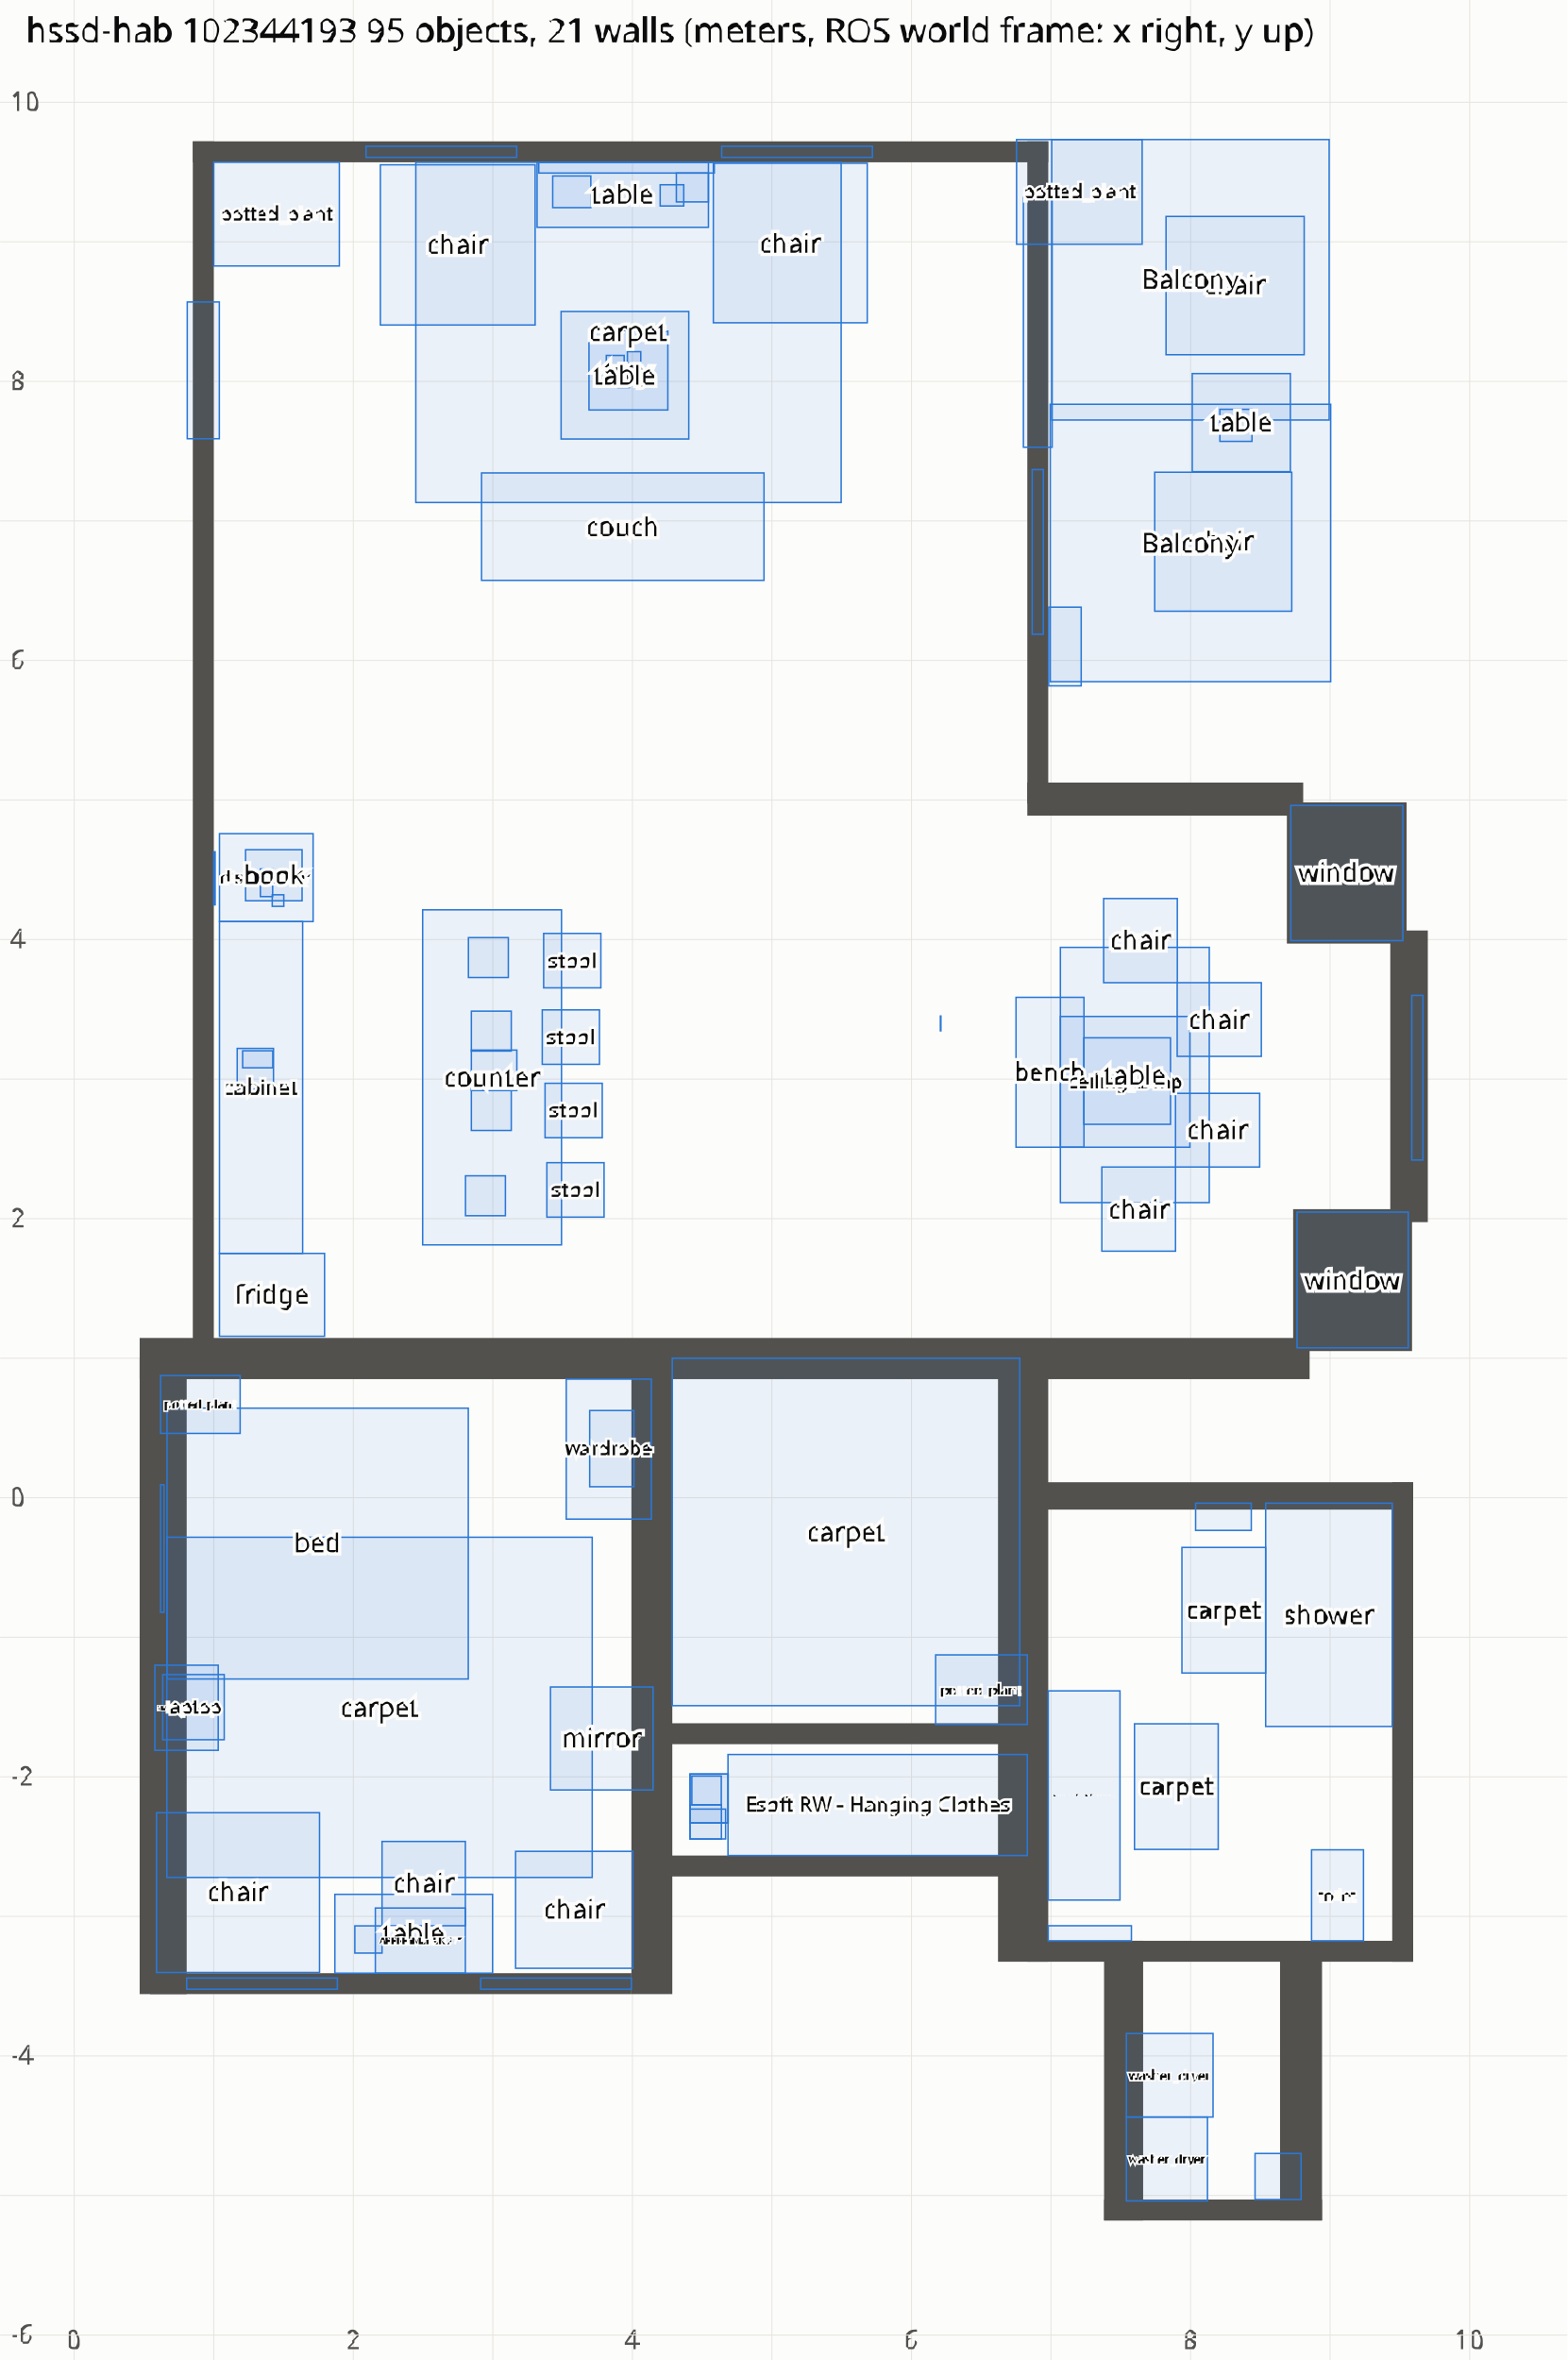
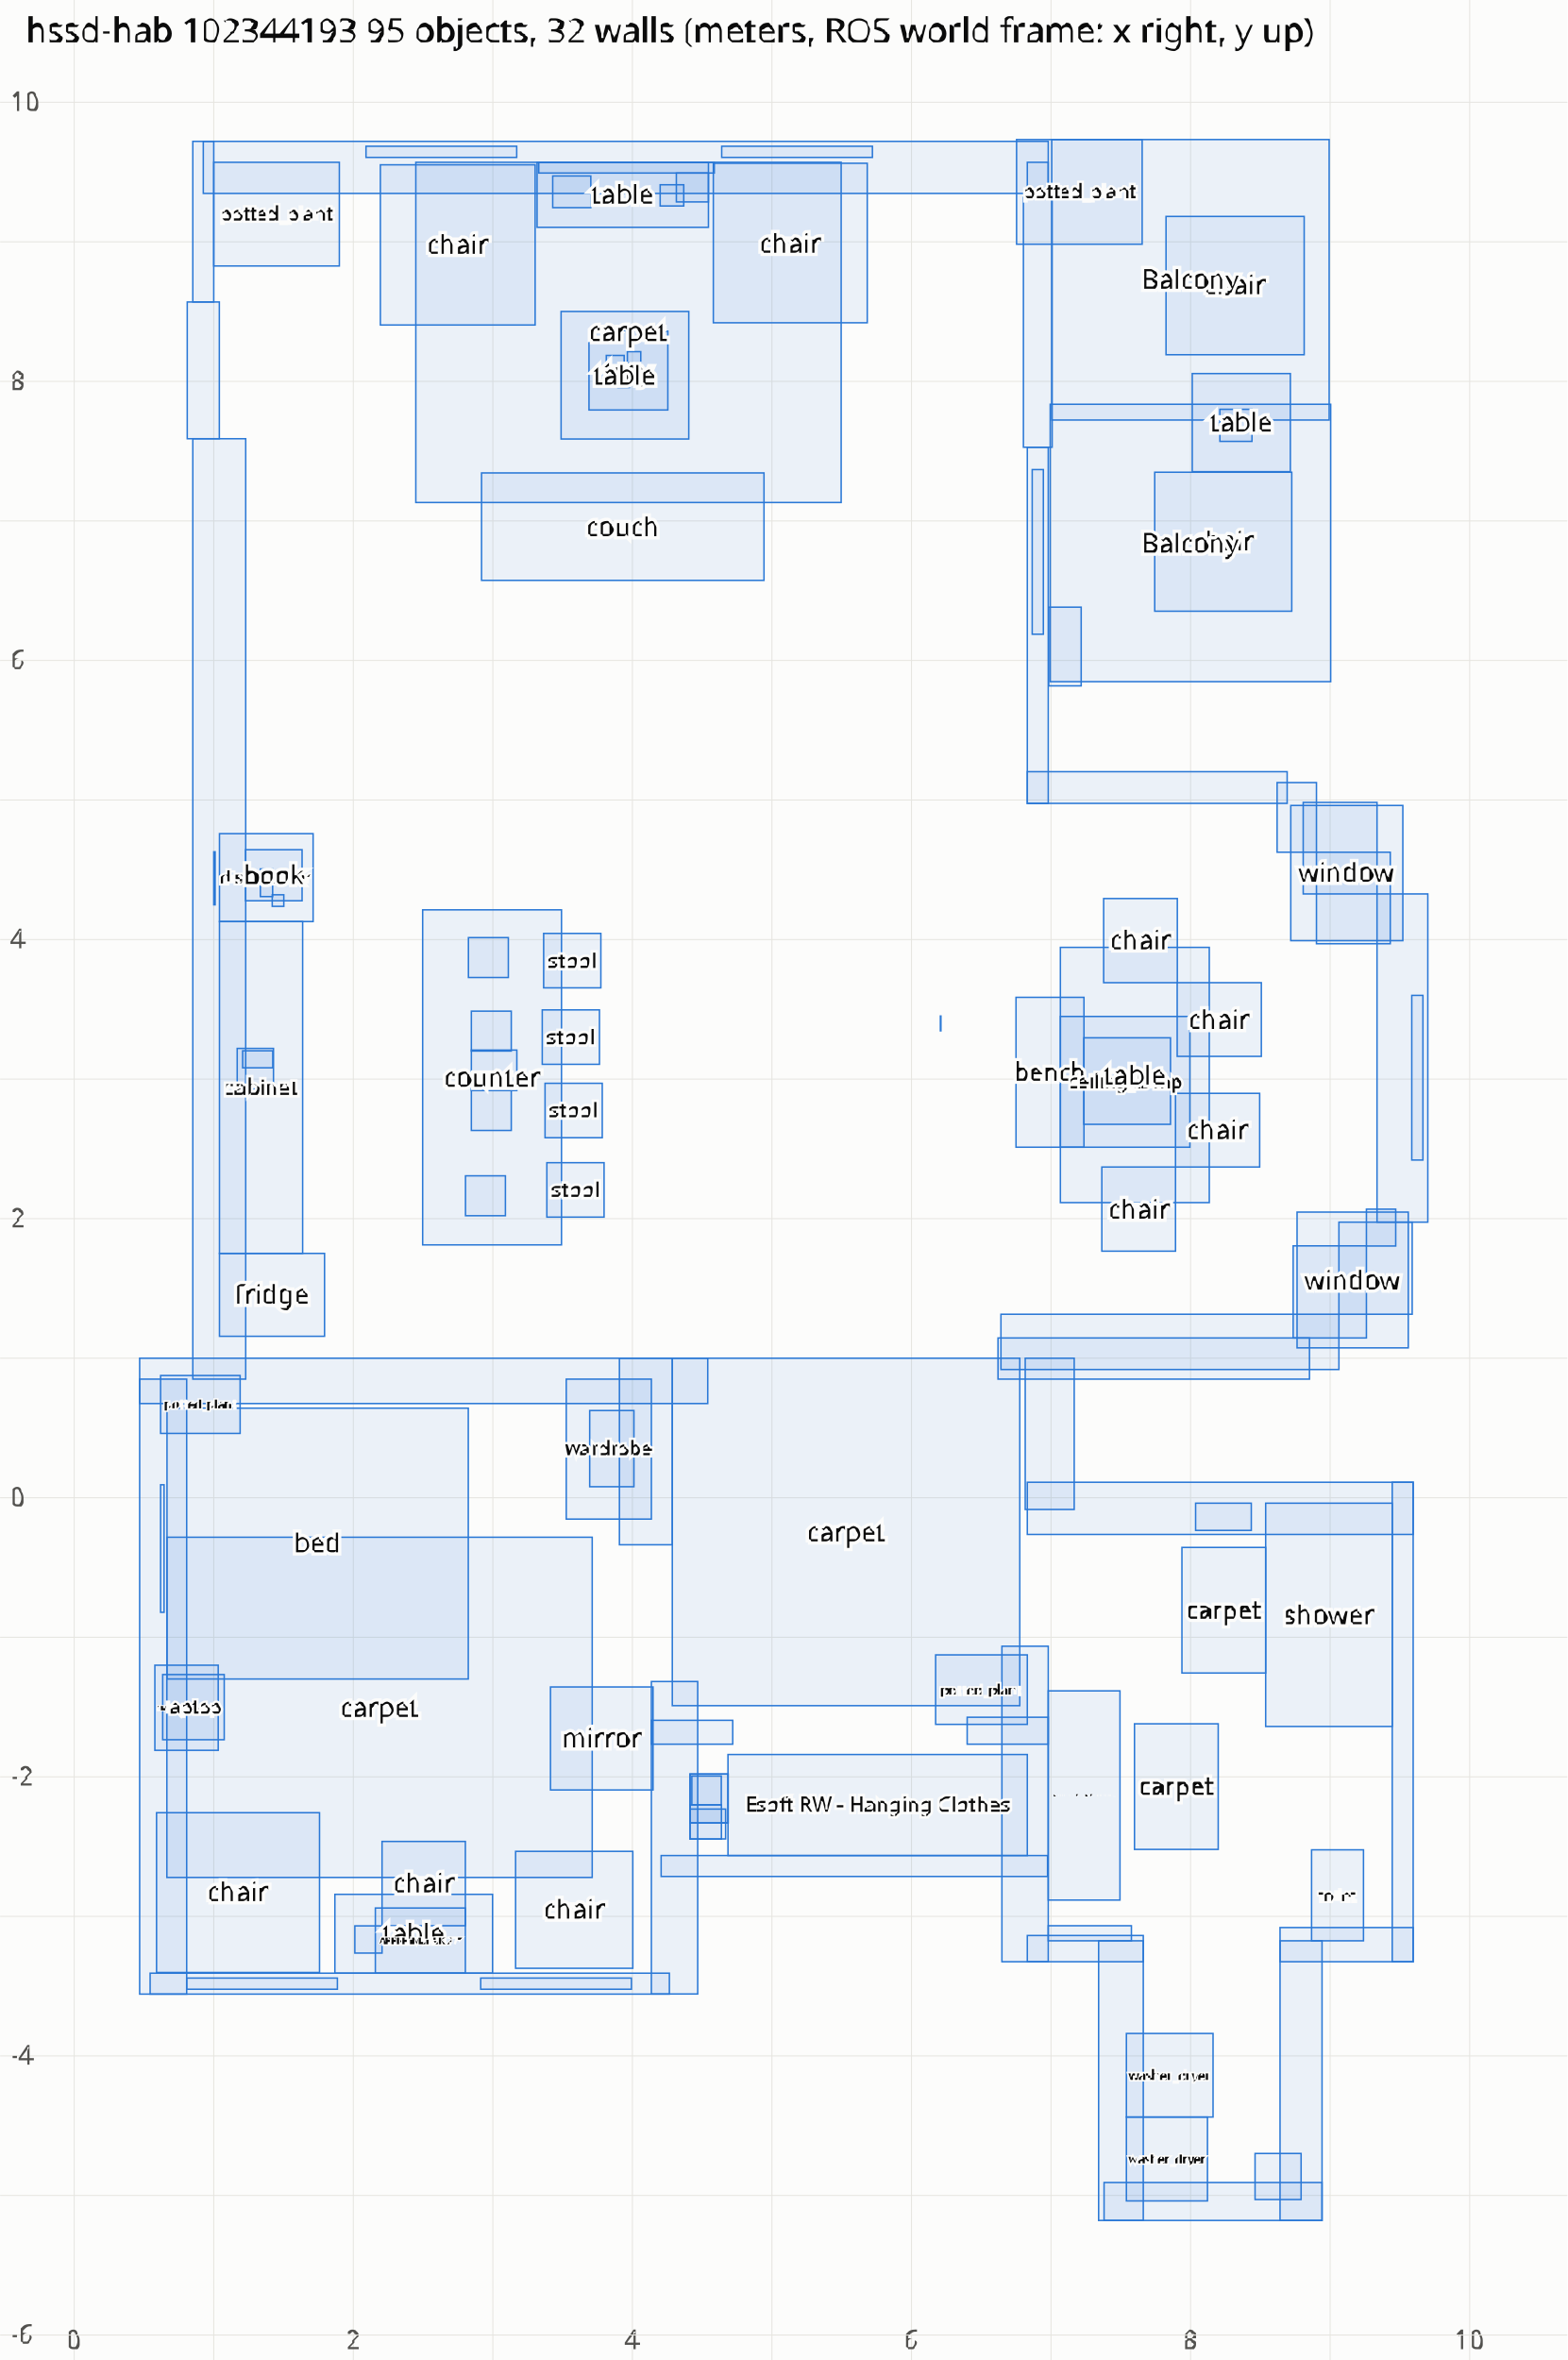
<svg xmlns="http://www.w3.org/2000/svg" width="1600" height="2409" viewBox="-0.531 -10.733 11.231 16.912" font-family="sans-serif">
  <rect x="-0.531" y="-10.733" width="11.231" height="16.912" fill="#fcfcfb" />
  <line x1="-1" y1="-10.733" x2="-1" y2="6.179" stroke="#e6e5e0" stroke-width="1" vector-effect="non-scaling-stroke" />
  <line x1="0" y1="-10.733" x2="0" y2="6.179" stroke="#e6e5e0" stroke-width="1" vector-effect="non-scaling-stroke" />
  <text x="0" y="6.104" font-size="0.188" fill="#52514e" text-anchor="middle">0</text>
  <line x1="1" y1="-10.733" x2="1" y2="6.179" stroke="#e6e5e0" stroke-width="1" vector-effect="non-scaling-stroke" />
  <line x1="2" y1="-10.733" x2="2" y2="6.179" stroke="#e6e5e0" stroke-width="1" vector-effect="non-scaling-stroke" />
  <text x="2" y="6.104" font-size="0.188" fill="#52514e" text-anchor="middle">2</text>
  <line x1="3" y1="-10.733" x2="3" y2="6.179" stroke="#e6e5e0" stroke-width="1" vector-effect="non-scaling-stroke" />
  <line x1="4" y1="-10.733" x2="4" y2="6.179" stroke="#e6e5e0" stroke-width="1" vector-effect="non-scaling-stroke" />
  <text x="4" y="6.104" font-size="0.188" fill="#52514e" text-anchor="middle">4</text>
  <line x1="5" y1="-10.733" x2="5" y2="6.179" stroke="#e6e5e0" stroke-width="1" vector-effect="non-scaling-stroke" />
  <line x1="6" y1="-10.733" x2="6" y2="6.179" stroke="#e6e5e0" stroke-width="1" vector-effect="non-scaling-stroke" />
  <text x="6" y="6.104" font-size="0.188" fill="#52514e" text-anchor="middle">6</text>
  <line x1="7" y1="-10.733" x2="7" y2="6.179" stroke="#e6e5e0" stroke-width="1" vector-effect="non-scaling-stroke" />
  <line x1="8" y1="-10.733" x2="8" y2="6.179" stroke="#e6e5e0" stroke-width="1" vector-effect="non-scaling-stroke" />
  <text x="8" y="6.104" font-size="0.188" fill="#52514e" text-anchor="middle">8</text>
  <line x1="9" y1="-10.733" x2="9" y2="6.179" stroke="#e6e5e0" stroke-width="1" vector-effect="non-scaling-stroke" />
  <line x1="10" y1="-10.733" x2="10" y2="6.179" stroke="#e6e5e0" stroke-width="1" vector-effect="non-scaling-stroke" />
  <text x="10" y="6.104" font-size="0.188" fill="#52514e" text-anchor="middle">10</text>
  <line x1="11" y1="-10.733" x2="11" y2="6.179" stroke="#e6e5e0" stroke-width="1" vector-effect="non-scaling-stroke" />
  <line x1="-0.531" y1="7" x2="10.700" y2="7" stroke="#e6e5e0" stroke-width="1" vector-effect="non-scaling-stroke" />
  <line x1="-0.531" y1="6" x2="10.700" y2="6" stroke="#e6e5e0" stroke-width="1" vector-effect="non-scaling-stroke" />
  <text x="-0.456" y="6.066" font-size="0.188" fill="#52514e">-6</text>
  <line x1="-0.531" y1="5" x2="10.700" y2="5" stroke="#e6e5e0" stroke-width="1" vector-effect="non-scaling-stroke" />
  <line x1="-0.531" y1="4" x2="10.700" y2="4" stroke="#e6e5e0" stroke-width="1" vector-effect="non-scaling-stroke" />
  <text x="-0.456" y="4.066" font-size="0.188" fill="#52514e">-4</text>
  <line x1="-0.531" y1="3" x2="10.700" y2="3" stroke="#e6e5e0" stroke-width="1" vector-effect="non-scaling-stroke" />
  <line x1="-0.531" y1="2" x2="10.700" y2="2" stroke="#e6e5e0" stroke-width="1" vector-effect="non-scaling-stroke" />
  <text x="-0.456" y="2.066" font-size="0.188" fill="#52514e">-2</text>
  <line x1="-0.531" y1="1" x2="10.700" y2="1" stroke="#e6e5e0" stroke-width="1" vector-effect="non-scaling-stroke" />
  <line x1="-0.531" y1="0" x2="10.700" y2="0" stroke="#e6e5e0" stroke-width="1" vector-effect="non-scaling-stroke" />
  <text x="-0.456" y="0.066" font-size="0.188" fill="#52514e">0</text>
  <line x1="-0.531" y1="-1" x2="10.700" y2="-1" stroke="#e6e5e0" stroke-width="1" vector-effect="non-scaling-stroke" />
  <line x1="-0.531" y1="-2" x2="10.700" y2="-2" stroke="#e6e5e0" stroke-width="1" vector-effect="non-scaling-stroke" />
  <text x="-0.456" y="-1.934" font-size="0.188" fill="#52514e">2</text>
  <line x1="-0.531" y1="-3" x2="10.700" y2="-3" stroke="#e6e5e0" stroke-width="1" vector-effect="non-scaling-stroke" />
  <line x1="-0.531" y1="-4" x2="10.700" y2="-4" stroke="#e6e5e0" stroke-width="1" vector-effect="non-scaling-stroke" />
  <text x="-0.456" y="-3.934" font-size="0.188" fill="#52514e">4</text>
  <line x1="-0.531" y1="-5" x2="10.700" y2="-5" stroke="#e6e5e0" stroke-width="1" vector-effect="non-scaling-stroke" />
  <line x1="-0.531" y1="-6" x2="10.700" y2="-6" stroke="#e6e5e0" stroke-width="1" vector-effect="non-scaling-stroke" />
  <text x="-0.456" y="-5.934" font-size="0.188" fill="#52514e">6</text>
  <line x1="-0.531" y1="-7" x2="10.700" y2="-7" stroke="#e6e5e0" stroke-width="1" vector-effect="non-scaling-stroke" />
  <line x1="-0.531" y1="-8" x2="10.700" y2="-8" stroke="#e6e5e0" stroke-width="1" vector-effect="non-scaling-stroke" />
  <text x="-0.456" y="-7.934" font-size="0.188" fill="#52514e">8</text>
  <line x1="-0.531" y1="-9" x2="10.700" y2="-9" stroke="#e6e5e0" stroke-width="1" vector-effect="non-scaling-stroke" />
  <line x1="-0.531" y1="-10" x2="10.700" y2="-10" stroke="#e6e5e0" stroke-width="1" vector-effect="non-scaling-stroke" />
  <text x="-0.456" y="-9.934" font-size="0.188" fill="#52514e">10</text>
  <line x1="-0.531" y1="-11" x2="10.700" y2="-11" stroke="#e6e5e0" stroke-width="1" vector-effect="non-scaling-stroke" />
-   <rect x="0.469" y="-1.000" width="0.337" height="4.557" fill="#52514e" />
-   <rect x="0.469" y="-1.145" width="8.384" height="0.295" fill="#52514e" />
-   <rect x="0.544" y="3.407" width="3.449" height="0.150" fill="#52514e" />
-   <rect x="0.850" y="-9.720" width="0.150" height="8.795" fill="#52514e" />
-   <rect x="0.850" y="-9.720" width="6.130" height="0.150" fill="#52514e" />
-   <rect x="3.993" y="-0.925" width="0.293" height="4.482" fill="#52514e" />
-   <rect x="4.211" y="2.564" width="2.694" height="0.150" fill="#52514e" />
-   <rect x="4.211" y="1.616" width="2.694" height="0.150" fill="#52514e" />
-   <rect x="6.620" y="-0.992" width="0.360" height="4.317" fill="#52514e" />
-   <rect x="6.830" y="3.175" width="2.765" height="0.150" fill="#52514e" />
-   <rect x="6.830" y="-5.125" width="1.977" height="0.237" fill="#52514e" />
-   <rect x="6.830" y="-9.720" width="0.150" height="4.745" fill="#52514e" />
-   <rect x="6.835" y="-0.111" width="2.760" height="0.196" fill="#52514e" />
-   <rect x="7.380" y="5.029" width="1.562" height="0.150" fill="#52514e" />
-   <rect x="7.380" y="3.175" width="0.280" height="2.004" fill="#52514e" />
-   <rect x="8.641" y="3.187" width="0.301" height="1.992" fill="#52514e" />
-   <rect x="8.690" y="-4.983" width="0.858" height="1.012" fill="#52514e" />
-   <rect x="8.735" y="-2.068" width="0.852" height="1.017" fill="#52514e" />
-   <rect x="8.786" y="-2.064" width="0.689" height="0.966" fill="#52514e" />
-   <rect x="9.431" y="-4.065" width="0.269" height="2.090" fill="#52514e" />
-   <rect x="9.445" y="-0.111" width="0.150" height="3.436" fill="#52514e" />
+   <rect x="0.469" y="-0.850" width="0.337" height="4.407" fill="#2a78d6" fill-opacity="0.08" stroke="#2a78d6" stroke-width="1.5" vector-effect="non-scaling-stroke" />
+   <rect x="0.469" y="-1.000" width="4.071" height="0.325" fill="#2a78d6" fill-opacity="0.08" stroke="#2a78d6" stroke-width="1.5" vector-effect="non-scaling-stroke" />
+   <rect x="0.544" y="3.407" width="3.721" height="0.150" fill="#2a78d6" fill-opacity="0.08" stroke="#2a78d6" stroke-width="1.5" vector-effect="non-scaling-stroke" />
+   <rect x="0.850" y="-7.589" width="0.379" height="6.739" fill="#2a78d6" fill-opacity="0.08" stroke="#2a78d6" stroke-width="1.5" vector-effect="non-scaling-stroke" />
+   <rect x="0.850" y="-9.720" width="0.150" height="1.151" fill="#2a78d6" fill-opacity="0.08" stroke="#2a78d6" stroke-width="1.5" vector-effect="non-scaling-stroke" />
+   <rect x="0.925" y="-9.720" width="6.055" height="0.373" fill="#2a78d6" fill-opacity="0.08" stroke="#2a78d6" stroke-width="1.5" vector-effect="non-scaling-stroke" />
+   <rect x="3.907" y="-1.000" width="0.379" height="1.337" fill="#2a78d6" fill-opacity="0.08" stroke="#2a78d6" stroke-width="1.5" vector-effect="non-scaling-stroke" />
+   <rect x="4.136" y="1.317" width="0.332" height="2.239" fill="#2a78d6" fill-opacity="0.08" stroke="#2a78d6" stroke-width="1.5" vector-effect="non-scaling-stroke" />
+   <rect x="4.136" y="1.595" width="0.583" height="0.171" fill="#2a78d6" fill-opacity="0.08" stroke="#2a78d6" stroke-width="1.5" vector-effect="non-scaling-stroke" />
+   <rect x="4.206" y="2.564" width="2.769" height="0.150" fill="#2a78d6" fill-opacity="0.08" stroke="#2a78d6" stroke-width="1.5" vector-effect="non-scaling-stroke" />
+   <rect x="6.399" y="1.573" width="0.581" height="0.193" fill="#2a78d6" fill-opacity="0.08" stroke="#2a78d6" stroke-width="1.5" vector-effect="non-scaling-stroke" />
+   <rect x="6.620" y="-1.145" width="2.232" height="0.295" fill="#2a78d6" fill-opacity="0.08" stroke="#2a78d6" stroke-width="1.5" vector-effect="non-scaling-stroke" />
+   <rect x="6.641" y="-1.315" width="2.422" height="0.396" fill="#2a78d6" fill-opacity="0.08" stroke="#2a78d6" stroke-width="1.5" vector-effect="non-scaling-stroke" />
+   <rect x="6.648" y="1.064" width="0.332" height="2.261" fill="#2a78d6" fill-opacity="0.08" stroke="#2a78d6" stroke-width="1.5" vector-effect="non-scaling-stroke" />
+   <rect x="6.815" y="-1.000" width="0.351" height="1.084" fill="#2a78d6" fill-opacity="0.08" stroke="#2a78d6" stroke-width="1.5" vector-effect="non-scaling-stroke" />
+   <rect x="6.830" y="3.137" width="0.831" height="0.188" fill="#2a78d6" fill-opacity="0.08" stroke="#2a78d6" stroke-width="1.5" vector-effect="non-scaling-stroke" />
+   <rect x="6.830" y="-0.111" width="2.765" height="0.374" fill="#2a78d6" fill-opacity="0.08" stroke="#2a78d6" stroke-width="1.5" vector-effect="non-scaling-stroke" />
+   <rect x="6.830" y="-5.203" width="1.862" height="0.227" fill="#2a78d6" fill-opacity="0.08" stroke="#2a78d6" stroke-width="1.5" vector-effect="non-scaling-stroke" />
+   <rect x="6.830" y="-7.528" width="0.150" height="2.553" fill="#2a78d6" fill-opacity="0.08" stroke="#2a78d6" stroke-width="1.5" vector-effect="non-scaling-stroke" />
+   <rect x="6.830" y="-9.570" width="0.150" height="0.252" fill="#2a78d6" fill-opacity="0.08" stroke="#2a78d6" stroke-width="1.5" vector-effect="non-scaling-stroke" />
+   <rect x="7.341" y="3.175" width="0.320" height="2.004" fill="#2a78d6" fill-opacity="0.08" stroke="#2a78d6" stroke-width="1.5" vector-effect="non-scaling-stroke" />
+   <rect x="7.380" y="4.907" width="1.562" height="0.272" fill="#2a78d6" fill-opacity="0.08" stroke="#2a78d6" stroke-width="1.5" vector-effect="non-scaling-stroke" />
+   <rect x="8.620" y="-5.125" width="0.282" height="0.499" fill="#2a78d6" fill-opacity="0.08" stroke="#2a78d6" stroke-width="1.5" vector-effect="non-scaling-stroke" />
+   <rect x="8.641" y="3.175" width="0.301" height="2.004" fill="#2a78d6" fill-opacity="0.08" stroke="#2a78d6" stroke-width="1.5" vector-effect="non-scaling-stroke" />
+   <rect x="8.641" y="3.080" width="0.954" height="0.245" fill="#2a78d6" fill-opacity="0.08" stroke="#2a78d6" stroke-width="1.5" vector-effect="non-scaling-stroke" />
+   <rect x="8.735" y="-1.805" width="0.525" height="0.660" fill="#2a78d6" fill-opacity="0.08" stroke="#2a78d6" stroke-width="1.5" vector-effect="non-scaling-stroke" />
+   <rect x="8.807" y="-4.983" width="0.529" height="0.656" fill="#2a78d6" fill-opacity="0.08" stroke="#2a78d6" stroke-width="1.5" vector-effect="non-scaling-stroke" />
+   <rect x="8.902" y="-4.626" width="0.529" height="0.656" fill="#2a78d6" fill-opacity="0.08" stroke="#2a78d6" stroke-width="1.5" vector-effect="non-scaling-stroke" />
+   <rect x="9.063" y="-1.975" width="0.525" height="0.660" fill="#2a78d6" fill-opacity="0.08" stroke="#2a78d6" stroke-width="1.5" vector-effect="non-scaling-stroke" />
+   <rect x="9.260" y="-2.068" width="0.210" height="0.264" fill="#2a78d6" fill-opacity="0.08" stroke="#2a78d6" stroke-width="1.5" vector-effect="non-scaling-stroke" />
+   <rect x="9.336" y="-4.327" width="0.364" height="2.352" fill="#2a78d6" fill-opacity="0.08" stroke="#2a78d6" stroke-width="1.5" vector-effect="non-scaling-stroke" />
+   <rect x="9.445" y="-0.111" width="0.150" height="3.436" fill="#2a78d6" fill-opacity="0.08" stroke="#2a78d6" stroke-width="1.5" vector-effect="non-scaling-stroke" />
  <rect x="3.813" y="-8.186" width="0.128" height="0.153" fill="#2a78d6" fill-opacity="0.08" stroke="#2a78d6" stroke-width="1.5" vector-effect="non-scaling-stroke" />
  <rect x="3.964" y="-8.213" width="0.096" height="0.081" fill="#2a78d6" fill-opacity="0.08" stroke="#2a78d6" stroke-width="1.5" vector-effect="non-scaling-stroke" />
  <rect x="0.619" y="-0.876" width="0.570" height="0.415" fill="#2a78d6" fill-opacity="0.08" stroke="#2a78d6" stroke-width="1.5" vector-effect="non-scaling-stroke" />
  <rect x="6.173" y="1.126" width="0.657" height="0.498" fill="#2a78d6" fill-opacity="0.08" stroke="#2a78d6" stroke-width="1.5" vector-effect="non-scaling-stroke" />
  <rect x="2.497" y="-4.213" width="0.995" height="2.401" fill="#2a78d6" fill-opacity="0.08" stroke="#2a78d6" stroke-width="1.5" vector-effect="non-scaling-stroke" />
  <rect x="3.329" y="-9.569" width="1.258" height="0.076" fill="#2a78d6" fill-opacity="0.08" stroke="#2a78d6" stroke-width="1.5" vector-effect="non-scaling-stroke" />
  <rect x="8.036" y="0.039" width="0.399" height="0.195" fill="#2a78d6" fill-opacity="0.08" stroke="#2a78d6" stroke-width="1.5" vector-effect="non-scaling-stroke" />
  <rect x="3.689" y="-8.360" width="0.565" height="0.565" fill="#2a78d6" fill-opacity="0.08" stroke="#2a78d6" stroke-width="1.5" vector-effect="non-scaling-stroke" />
  <rect x="1.334" y="-4.506" width="0.088" height="0.198" fill="#2a78d6" fill-opacity="0.08" stroke="#2a78d6" stroke-width="1.5" vector-effect="non-scaling-stroke" />
  <rect x="7.598" y="1.620" width="0.600" height="0.900" fill="#2a78d6" fill-opacity="0.08" stroke="#2a78d6" stroke-width="1.5" vector-effect="non-scaling-stroke" />
  <rect x="7.938" y="0.356" width="0.600" height="0.900" fill="#2a78d6" fill-opacity="0.08" stroke="#2a78d6" stroke-width="1.5" vector-effect="non-scaling-stroke" />
  <rect x="4.685" y="1.840" width="2.145" height="0.724" fill="#2a78d6" fill-opacity="0.08" stroke="#2a78d6" stroke-width="1.5" vector-effect="non-scaling-stroke" />
  <rect x="7.364" y="-2.370" width="0.528" height="0.603" fill="#2a78d6" fill-opacity="0.08" stroke="#2a78d6" stroke-width="1.5" vector-effect="non-scaling-stroke" />
  <rect x="7.892" y="-2.898" width="0.603" height="0.528" fill="#2a78d6" fill-opacity="0.08" stroke="#2a78d6" stroke-width="1.5" vector-effect="non-scaling-stroke" />
  <rect x="7.904" y="-3.691" width="0.603" height="0.528" fill="#2a78d6" fill-opacity="0.08" stroke="#2a78d6" stroke-width="1.5" vector-effect="non-scaling-stroke" />
  <rect x="7.377" y="-4.294" width="0.528" height="0.603" fill="#2a78d6" fill-opacity="0.08" stroke="#2a78d6" stroke-width="1.5" vector-effect="non-scaling-stroke" />
  <rect x="0.664" y="0.283" width="3.048" height="2.438" fill="#2a78d6" fill-opacity="0.08" stroke="#2a78d6" stroke-width="1.5" vector-effect="non-scaling-stroke" />
  <rect x="7.743" y="-7.349" width="0.982" height="0.996" fill="#2a78d6" fill-opacity="0.08" stroke="#2a78d6" stroke-width="1.5" vector-effect="non-scaling-stroke" />
  <rect x="7.824" y="-9.182" width="0.990" height="0.991" fill="#2a78d6" fill-opacity="0.08" stroke="#2a78d6" stroke-width="1.5" vector-effect="non-scaling-stroke" />
  <rect x="3.526" y="-0.850" width="0.610" height="1.003" fill="#2a78d6" fill-opacity="0.08" stroke="#2a78d6" stroke-width="1.5" vector-effect="non-scaling-stroke" />
  <rect x="4.315" y="-9.493" width="0.230" height="0.207" fill="#2a78d6" fill-opacity="0.08" stroke="#2a78d6" stroke-width="1.5" vector-effect="non-scaling-stroke" />
  <rect x="3.896" y="-8.027" width="0.082" height="0.071" fill="#2a78d6" fill-opacity="0.08" stroke="#2a78d6" stroke-width="1.5" vector-effect="non-scaling-stroke" />
  <rect x="6.207" y="-3.452" width="0.004" height="0.106" fill="#2a78d6" fill-opacity="0.08" stroke="#2a78d6" stroke-width="1.5" vector-effect="non-scaling-stroke" />
  <rect x="1.000" y="-4.629" width="0.010" height="0.380" fill="#2a78d6" fill-opacity="0.08" stroke="#2a78d6" stroke-width="1.5" vector-effect="non-scaling-stroke" />
  <rect x="6.994" y="-7.836" width="2.010" height="1.988" fill="#2a78d6" fill-opacity="0.08" stroke="#2a78d6" stroke-width="1.5" vector-effect="non-scaling-stroke" />
  <rect x="7.005" y="-9.733" width="1.988" height="2.010" fill="#2a78d6" fill-opacity="0.08" stroke="#2a78d6" stroke-width="1.5" vector-effect="non-scaling-stroke" />
  <rect x="1.000" y="-9.570" width="0.900" height="0.743" fill="#2a78d6" fill-opacity="0.08" stroke="#2a78d6" stroke-width="1.5" vector-effect="non-scaling-stroke" />
  <rect x="1.041" y="-4.129" width="0.596" height="2.378" fill="#2a78d6" fill-opacity="0.08" stroke="#2a78d6" stroke-width="1.5" vector-effect="non-scaling-stroke" />
  <rect x="4.580" y="-9.563" width="1.103" height="1.143" fill="#2a78d6" fill-opacity="0.08" stroke="#2a78d6" stroke-width="1.5" vector-effect="non-scaling-stroke" />
  <rect x="2.194" y="-9.552" width="1.109" height="1.148" fill="#2a78d6" fill-opacity="0.08" stroke="#2a78d6" stroke-width="1.5" vector-effect="non-scaling-stroke" />
  <rect x="0.590" y="2.257" width="1.168" height="1.145" fill="#2a78d6" fill-opacity="0.08" stroke="#2a78d6" stroke-width="1.5" vector-effect="non-scaling-stroke" />
  <rect x="2.919" y="-7.344" width="2.024" height="0.770" fill="#2a78d6" fill-opacity="0.08" stroke="#2a78d6" stroke-width="1.5" vector-effect="non-scaling-stroke" />
  <rect x="2.448" y="-9.570" width="3.048" height="2.438" fill="#2a78d6" fill-opacity="0.08" stroke="#2a78d6" stroke-width="1.5" vector-effect="non-scaling-stroke" />
  <rect x="7.235" y="-3.296" width="0.621" height="0.620" fill="#2a78d6" fill-opacity="0.08" stroke="#2a78d6" stroke-width="1.5" vector-effect="non-scaling-stroke" />
  <rect x="1.207" y="-3.203" width="0.216" height="0.122" fill="#2a78d6" fill-opacity="0.08" stroke="#2a78d6" stroke-width="1.5" vector-effect="non-scaling-stroke" />
  <rect x="0.619" y="-0.093" width="0.025" height="0.914" fill="#2a78d6" fill-opacity="0.08" stroke="#2a78d6" stroke-width="1.5" vector-effect="non-scaling-stroke" />
  <rect x="4.021" y="-8.089" width="0.107" height="0.090" fill="#2a78d6" fill-opacity="0.08" stroke="#2a78d6" stroke-width="1.5" vector-effect="non-scaling-stroke" />
  <rect x="1.041" y="-4.759" width="0.671" height="0.630" fill="#2a78d6" fill-opacity="0.08" stroke="#2a78d6" stroke-width="1.5" vector-effect="non-scaling-stroke" />
  <rect x="8.210" y="-7.800" width="0.230" height="0.230" fill="#2a78d6" fill-opacity="0.08" stroke="#2a78d6" stroke-width="1.5" vector-effect="non-scaling-stroke" />
  <rect x="6.980" y="3.067" width="0.596" height="0.108" fill="#2a78d6" fill-opacity="0.08" stroke="#2a78d6" stroke-width="1.5" vector-effect="non-scaling-stroke" />
  <rect x="6.983" y="-6.382" width="0.233" height="0.564" fill="#2a78d6" fill-opacity="0.08" stroke="#2a78d6" stroke-width="1.5" vector-effect="non-scaling-stroke" />
  <rect x="2.206" y="2.463" width="0.597" height="0.604" fill="#2a78d6" fill-opacity="0.08" stroke="#2a78d6" stroke-width="1.5" vector-effect="non-scaling-stroke" />
  <rect x="3.163" y="2.534" width="0.840" height="0.838" fill="#2a78d6" fill-opacity="0.08" stroke="#2a78d6" stroke-width="1.5" vector-effect="non-scaling-stroke" />
  <rect x="0.665" y="-0.642" width="2.159" height="1.941" fill="#2a78d6" fill-opacity="0.08" stroke="#2a78d6" stroke-width="1.5" vector-effect="non-scaling-stroke" />
  <rect x="6.749" y="-3.586" width="0.487" height="1.074" fill="#2a78d6" fill-opacity="0.08" stroke="#2a78d6" stroke-width="1.5" vector-effect="non-scaling-stroke" />
  <rect x="7.067" y="-3.449" width="0.928" height="0.937" fill="#2a78d6" fill-opacity="0.08" stroke="#2a78d6" stroke-width="1.5" vector-effect="non-scaling-stroke" />
  <rect x="6.753" y="-9.733" width="0.900" height="0.750" fill="#2a78d6" fill-opacity="0.08" stroke="#2a78d6" stroke-width="1.5" vector-effect="non-scaling-stroke" />
  <rect x="1.868" y="2.842" width="1.130" height="0.565" fill="#2a78d6" fill-opacity="0.08" stroke="#2a78d6" stroke-width="1.5" vector-effect="non-scaling-stroke" />
  <rect x="8.462" y="4.699" width="0.330" height="0.330" fill="#2a78d6" fill-opacity="0.08" stroke="#2a78d6" stroke-width="1.5" vector-effect="non-scaling-stroke" />
  <rect x="1.419" y="-4.321" width="0.083" height="0.083" fill="#2a78d6" fill-opacity="0.08" stroke="#2a78d6" stroke-width="1.5" vector-effect="non-scaling-stroke" />
  <rect x="1.228" y="-4.644" width="0.405" height="0.366" fill="#2a78d6" fill-opacity="0.08" stroke="#2a78d6" stroke-width="1.5" vector-effect="non-scaling-stroke" />
  <rect x="4.199" y="-9.409" width="0.169" height="0.152" fill="#2a78d6" fill-opacity="0.08" stroke="#2a78d6" stroke-width="1.5" vector-effect="non-scaling-stroke" />
  <rect x="4.413" y="2.201" width="0.225" height="0.245" fill="#2a78d6" fill-opacity="0.08" stroke="#2a78d6" stroke-width="1.5" vector-effect="non-scaling-stroke" />
  <rect x="3.354" y="-3.496" width="0.410" height="0.390" fill="#2a78d6" fill-opacity="0.08" stroke="#2a78d6" stroke-width="1.5" vector-effect="non-scaling-stroke" />
  <rect x="3.364" y="-4.044" width="0.410" height="0.390" fill="#2a78d6" fill-opacity="0.08" stroke="#2a78d6" stroke-width="1.5" vector-effect="non-scaling-stroke" />
  <rect x="3.374" y="-2.970" width="0.410" height="0.390" fill="#2a78d6" fill-opacity="0.08" stroke="#2a78d6" stroke-width="1.5" vector-effect="non-scaling-stroke" />
  <rect x="3.387" y="-2.401" width="0.410" height="0.390" fill="#2a78d6" fill-opacity="0.08" stroke="#2a78d6" stroke-width="1.5" vector-effect="non-scaling-stroke" />
  <rect x="4.426" y="1.994" width="0.211" height="0.206" fill="#2a78d6" fill-opacity="0.08" stroke="#2a78d6" stroke-width="1.5" vector-effect="non-scaling-stroke" />
  <rect x="1.168" y="-3.220" width="0.260" height="0.291" fill="#2a78d6" fill-opacity="0.08" stroke="#2a78d6" stroke-width="1.5" vector-effect="non-scaling-stroke" />
  <rect x="2.158" y="2.940" width="0.645" height="0.467" fill="#2a78d6" fill-opacity="0.08" stroke="#2a78d6" stroke-width="1.5" vector-effect="non-scaling-stroke" />
  <rect x="8.538" y="0.039" width="0.907" height="1.600" fill="#2a78d6" fill-opacity="0.08" stroke="#2a78d6" stroke-width="1.5" vector-effect="non-scaling-stroke" />
  <rect x="4.286" y="-1.000" width="2.490" height="2.490" fill="#2a78d6" fill-opacity="0.08" stroke="#2a78d6" stroke-width="1.5" vector-effect="non-scaling-stroke" />
  <rect x="0.578" y="1.200" width="0.454" height="0.610" fill="#2a78d6" fill-opacity="0.08" stroke="#2a78d6" stroke-width="1.5" vector-effect="non-scaling-stroke" />
  <rect x="3.317" y="-9.570" width="1.228" height="0.466" fill="#2a78d6" fill-opacity="0.08" stroke="#2a78d6" stroke-width="1.5" vector-effect="non-scaling-stroke" />
  <rect x="2.804" y="-2.307" width="0.286" height="0.286" fill="#2a78d6" fill-opacity="0.08" stroke="#2a78d6" stroke-width="1.5" vector-effect="non-scaling-stroke" />
  <rect x="2.846" y="-2.918" width="0.286" height="0.286" fill="#2a78d6" fill-opacity="0.08" stroke="#2a78d6" stroke-width="1.5" vector-effect="non-scaling-stroke" />
  <rect x="2.846" y="-3.487" width="0.286" height="0.286" fill="#2a78d6" fill-opacity="0.08" stroke="#2a78d6" stroke-width="1.5" vector-effect="non-scaling-stroke" />
  <rect x="2.825" y="-4.014" width="0.286" height="0.286" fill="#2a78d6" fill-opacity="0.08" stroke="#2a78d6" stroke-width="1.5" vector-effect="non-scaling-stroke" />
  <rect x="2.011" y="3.068" width="0.195" height="0.195" fill="#2a78d6" fill-opacity="0.08" stroke="#2a78d6" stroke-width="1.5" vector-effect="non-scaling-stroke" />
  <rect x="1.041" y="-1.751" width="0.753" height="0.594" fill="#2a78d6" fill-opacity="0.08" stroke="#2a78d6" stroke-width="1.5" vector-effect="non-scaling-stroke" />
  <rect x="7.540" y="4.438" width="0.581" height="0.601" fill="#2a78d6" fill-opacity="0.08" stroke="#2a78d6" stroke-width="1.5" vector-effect="non-scaling-stroke" />
  <rect x="0.634" y="1.267" width="0.441" height="0.467" fill="#2a78d6" fill-opacity="0.08" stroke="#2a78d6" stroke-width="1.5" vector-effect="non-scaling-stroke" />
  <rect x="7.540" y="3.839" width="0.621" height="0.599" fill="#2a78d6" fill-opacity="0.08" stroke="#2a78d6" stroke-width="1.5" vector-effect="non-scaling-stroke" />
  <rect x="4.413" y="1.980" width="0.273" height="0.350" fill="#2a78d6" fill-opacity="0.08" stroke="#2a78d6" stroke-width="1.5" vector-effect="non-scaling-stroke" />
  <rect x="4.413" y="2.231" width="0.255" height="0.214" fill="#2a78d6" fill-opacity="0.08" stroke="#2a78d6" stroke-width="1.5" vector-effect="non-scaling-stroke" />
  <rect x="3.429" y="-9.472" width="0.273" height="0.227" fill="#2a78d6" fill-opacity="0.08" stroke="#2a78d6" stroke-width="1.5" vector-effect="non-scaling-stroke" />
  <rect x="4.413" y="1.980" width="0.273" height="0.350" fill="#2a78d6" fill-opacity="0.08" stroke="#2a78d6" stroke-width="1.5" vector-effect="non-scaling-stroke" />
  <rect x="8.867" y="2.523" width="0.372" height="0.652" fill="#2a78d6" fill-opacity="0.08" stroke="#2a78d6" stroke-width="1.5" vector-effect="non-scaling-stroke" />
  <rect x="6.980" y="1.384" width="0.514" height="1.499" fill="#2a78d6" fill-opacity="0.08" stroke="#2a78d6" stroke-width="1.5" vector-effect="non-scaling-stroke" />
  <rect x="8.012" y="-8.056" width="0.703" height="0.703" fill="#2a78d6" fill-opacity="0.08" stroke="#2a78d6" stroke-width="1.5" vector-effect="non-scaling-stroke" />
  <rect x="3.413" y="1.356" width="0.735" height="0.738" fill="#2a78d6" fill-opacity="0.08" stroke="#2a78d6" stroke-width="1.5" vector-effect="non-scaling-stroke" />
  <rect x="7.067" y="-3.944" width="1.067" height="1.829" fill="#2a78d6" fill-opacity="0.08" stroke="#2a78d6" stroke-width="1.5" vector-effect="non-scaling-stroke" />
  <rect x="3.489" y="-8.501" width="0.915" height="0.914" fill="#2a78d6" fill-opacity="0.08" stroke="#2a78d6" stroke-width="1.5" vector-effect="non-scaling-stroke" />
  <rect x="2.846" y="-3.208" width="0.326" height="0.290" fill="#2a78d6" fill-opacity="0.08" stroke="#2a78d6" stroke-width="1.5" vector-effect="non-scaling-stroke" />
  <rect x="3.694" y="-0.625" width="0.317" height="0.546" fill="#2a78d6" fill-opacity="0.08" stroke="#2a78d6" stroke-width="1.5" vector-effect="non-scaling-stroke" />
  <rect x="6.802" y="-9.318" width="0.206" height="1.790" fill="#2a78d6" fill-opacity="0.08" stroke="#2a78d6" stroke-width="1.5" vector-effect="non-scaling-stroke" />
  <rect x="6.865" y="-7.368" width="0.080" height="1.180" fill="#2a78d6" fill-opacity="0.08" stroke="#2a78d6" stroke-width="1.5" vector-effect="non-scaling-stroke" />
  <rect x="2.091" y="-9.685" width="1.080" height="0.080" fill="#2a78d6" fill-opacity="0.08" stroke="#2a78d6" stroke-width="1.5" vector-effect="non-scaling-stroke" />
  <rect x="4.640" y="-9.685" width="1.080" height="0.080" fill="#2a78d6" fill-opacity="0.08" stroke="#2a78d6" stroke-width="1.5" vector-effect="non-scaling-stroke" />
  <rect x="0.806" y="3.442" width="1.080" height="0.080" fill="#2a78d6" fill-opacity="0.08" stroke="#2a78d6" stroke-width="1.5" vector-effect="non-scaling-stroke" />
  <rect x="2.913" y="3.442" width="1.080" height="0.080" fill="#2a78d6" fill-opacity="0.08" stroke="#2a78d6" stroke-width="1.5" vector-effect="non-scaling-stroke" />
  <rect x="0.810" y="-8.569" width="0.230" height="0.980" fill="#2a78d6" fill-opacity="0.08" stroke="#2a78d6" stroke-width="1.5" vector-effect="non-scaling-stroke" />
  <rect x="8.718" y="-4.961" width="0.803" height="0.969" fill="#2a78d6" fill-opacity="0.08" stroke="#2a78d6" stroke-width="1.5" vector-effect="non-scaling-stroke" />
  <rect x="8.763" y="-2.047" width="0.797" height="0.973" fill="#2a78d6" fill-opacity="0.08" stroke="#2a78d6" stroke-width="1.5" vector-effect="non-scaling-stroke" />
  <rect x="9.585" y="-3.600" width="0.080" height="1.180" fill="#2a78d6" fill-opacity="0.08" stroke="#2a78d6" stroke-width="1.5" vector-effect="non-scaling-stroke" />
  <text x="0.904" y="-0.669" font-size="0.086" fill="#0b0b0b" text-anchor="middle" dominant-baseline="middle" paint-order="stroke" stroke="#fcfcfb" stroke-width="0.021">potted_plant</text>
  <text x="6.502" y="1.375" font-size="0.098" fill="#0b0b0b" text-anchor="middle" dominant-baseline="middle" paint-order="stroke" stroke="#fcfcfb" stroke-width="0.025">potted_plant</text>
  <text x="2.995" y="-3.012" font-size="0.188" fill="#0b0b0b" text-anchor="middle" dominant-baseline="middle" paint-order="stroke" stroke="#fcfcfb" stroke-width="0.047">counter</text>
  <text x="3.972" y="-8.077" font-size="0.188" fill="#0b0b0b" text-anchor="middle" dominant-baseline="middle" paint-order="stroke" stroke="#fcfcfb" stroke-width="0.047">tray</text>
  <text x="7.898" y="2.070" font-size="0.180" fill="#0b0b0b" text-anchor="middle" dominant-baseline="middle" paint-order="stroke" stroke="#fcfcfb" stroke-width="0.045">carpet</text>
  <text x="8.238" y="0.806" font-size="0.180" fill="#0b0b0b" text-anchor="middle" dominant-baseline="middle" paint-order="stroke" stroke="#fcfcfb" stroke-width="0.045">carpet</text>
  <text x="5.758" y="2.202" font-size="0.148" fill="#0b0b0b" text-anchor="middle" dominant-baseline="middle" paint-order="stroke" stroke="#fcfcfb" stroke-width="0.037">Esoft RW - Hanging Clothes</text>
  <text x="7.628" y="-2.069" font-size="0.188" fill="#0b0b0b" text-anchor="middle" dominant-baseline="middle" paint-order="stroke" stroke="#fcfcfb" stroke-width="0.047">chair</text>
  <text x="8.194" y="-2.634" font-size="0.188" fill="#0b0b0b" text-anchor="middle" dominant-baseline="middle" paint-order="stroke" stroke="#fcfcfb" stroke-width="0.047">chair</text>
  <text x="8.206" y="-3.427" font-size="0.188" fill="#0b0b0b" text-anchor="middle" dominant-baseline="middle" paint-order="stroke" stroke="#fcfcfb" stroke-width="0.047">chair</text>
  <text x="7.640" y="-3.993" font-size="0.188" fill="#0b0b0b" text-anchor="middle" dominant-baseline="middle" paint-order="stroke" stroke="#fcfcfb" stroke-width="0.047">chair</text>
  <text x="2.188" y="1.502" font-size="0.188" fill="#0b0b0b" text-anchor="middle" dominant-baseline="middle" paint-order="stroke" stroke="#fcfcfb" stroke-width="0.047">carpet</text>
  <text x="8.234" y="-6.851" font-size="0.188" fill="#0b0b0b" text-anchor="middle" dominant-baseline="middle" paint-order="stroke" stroke="#fcfcfb" stroke-width="0.047">chair</text>
  <text x="8.319" y="-8.687" font-size="0.188" fill="#0b0b0b" text-anchor="middle" dominant-baseline="middle" paint-order="stroke" stroke="#fcfcfb" stroke-width="0.047">chair</text>
  <text x="3.831" y="-0.348" font-size="0.137" fill="#0b0b0b" text-anchor="middle" dominant-baseline="middle" paint-order="stroke" stroke="#fcfcfb" stroke-width="0.034">wardrobe</text>
  <text x="7.999" y="-6.842" font-size="0.188" fill="#0b0b0b" text-anchor="middle" dominant-baseline="middle" paint-order="stroke" stroke="#fcfcfb" stroke-width="0.047">Balcony</text>
  <text x="7.999" y="-8.728" font-size="0.188" fill="#0b0b0b" text-anchor="middle" dominant-baseline="middle" paint-order="stroke" stroke="#fcfcfb" stroke-width="0.047">Balcony</text>
  <text x="1.450" y="-9.198" font-size="0.135" fill="#0b0b0b" text-anchor="middle" dominant-baseline="middle" paint-order="stroke" stroke="#fcfcfb" stroke-width="0.034">potted_plant</text>
  <text x="1.339" y="-2.940" font-size="0.153" fill="#0b0b0b" text-anchor="middle" dominant-baseline="middle" paint-order="stroke" stroke="#fcfcfb" stroke-width="0.038">cabinet</text>
  <text x="5.131" y="-8.991" font-size="0.188" fill="#0b0b0b" text-anchor="middle" dominant-baseline="middle" paint-order="stroke" stroke="#fcfcfb" stroke-width="0.047">chair</text>
  <text x="2.749" y="-8.978" font-size="0.188" fill="#0b0b0b" text-anchor="middle" dominant-baseline="middle" paint-order="stroke" stroke="#fcfcfb" stroke-width="0.047">chair</text>
  <text x="1.174" y="2.829" font-size="0.188" fill="#0b0b0b" text-anchor="middle" dominant-baseline="middle" paint-order="stroke" stroke="#fcfcfb" stroke-width="0.047">chair</text>
  <text x="3.931" y="-6.959" font-size="0.188" fill="#0b0b0b" text-anchor="middle" dominant-baseline="middle" paint-order="stroke" stroke="#fcfcfb" stroke-width="0.047">couch</text>
  <text x="3.972" y="-8.351" font-size="0.188" fill="#0b0b0b" text-anchor="middle" dominant-baseline="middle" paint-order="stroke" stroke="#fcfcfb" stroke-width="0.047">carpet</text>
  <text x="7.546" y="-2.986" font-size="0.093" fill="#0b0b0b" text-anchor="middle" dominant-baseline="middle" paint-order="stroke" stroke="#fcfcfb" stroke-width="0.023">potted_plant</text>
  <text x="1.376" y="-4.444" font-size="0.121" fill="#0b0b0b" text-anchor="middle" dominant-baseline="middle" paint-order="stroke" stroke="#fcfcfb" stroke-width="0.030">dishwasher</text>
  <text x="2.505" y="2.765" font-size="0.188" fill="#0b0b0b" text-anchor="middle" dominant-baseline="middle" paint-order="stroke" stroke="#fcfcfb" stroke-width="0.047">chair</text>
  <text x="3.583" y="2.953" font-size="0.188" fill="#0b0b0b" text-anchor="middle" dominant-baseline="middle" paint-order="stroke" stroke="#fcfcfb" stroke-width="0.047">chair</text>
  <text x="1.744" y="0.329" font-size="0.188" fill="#0b0b0b" text-anchor="middle" dominant-baseline="middle" paint-order="stroke" stroke="#fcfcfb" stroke-width="0.047">bed</text>
  <text x="6.992" y="-3.049" font-size="0.175" fill="#0b0b0b" text-anchor="middle" dominant-baseline="middle" paint-order="stroke" stroke="#fcfcfb" stroke-width="0.044">bench</text>
  <text x="7.531" y="-2.980" font-size="0.139" fill="#0b0b0b" text-anchor="middle" dominant-baseline="middle" paint-order="stroke" stroke="#fcfcfb" stroke-width="0.035">ceiling_lamp</text>
  <text x="7.203" y="-9.358" font-size="0.135" fill="#0b0b0b" text-anchor="middle" dominant-baseline="middle" paint-order="stroke" stroke="#fcfcfb" stroke-width="0.034">potted_plant</text>
  <text x="2.433" y="3.124" font-size="0.188" fill="#0b0b0b" text-anchor="middle" dominant-baseline="middle" paint-order="stroke" stroke="#fcfcfb" stroke-width="0.047">table</text>
  <text x="1.430" y="-4.461" font-size="0.182" fill="#0b0b0b" text-anchor="middle" dominant-baseline="middle" paint-order="stroke" stroke="#fcfcfb" stroke-width="0.046">book</text>
  <text x="3.559" y="-3.301" font-size="0.148" fill="#0b0b0b" text-anchor="middle" dominant-baseline="middle" paint-order="stroke" stroke="#fcfcfb" stroke-width="0.037">stool</text>
  <text x="3.569" y="-3.849" font-size="0.148" fill="#0b0b0b" text-anchor="middle" dominant-baseline="middle" paint-order="stroke" stroke="#fcfcfb" stroke-width="0.037">stool</text>
  <text x="3.579" y="-2.775" font-size="0.148" fill="#0b0b0b" text-anchor="middle" dominant-baseline="middle" paint-order="stroke" stroke="#fcfcfb" stroke-width="0.037">stool</text>
  <text x="3.592" y="-2.206" font-size="0.148" fill="#0b0b0b" text-anchor="middle" dominant-baseline="middle" paint-order="stroke" stroke="#fcfcfb" stroke-width="0.037">stool</text>
  <text x="2.481" y="3.173" font-size="0.068" fill="#0b0b0b" text-anchor="middle" dominant-baseline="middle" paint-order="stroke" stroke="#fcfcfb" stroke-width="0.017">APPLE iMac 5K 27"</text>
  <text x="8.991" y="0.839" font-size="0.188" fill="#0b0b0b" text-anchor="middle" dominant-baseline="middle" paint-order="stroke" stroke="#fcfcfb" stroke-width="0.047">shower</text>
  <text x="5.531" y="0.245" font-size="0.188" fill="#0b0b0b" text-anchor="middle" dominant-baseline="middle" paint-order="stroke" stroke="#fcfcfb" stroke-width="0.047">carpet</text>
  <text x="0.805" y="1.505" font-size="0.051" fill="#0b0b0b" text-anchor="middle" dominant-baseline="middle" paint-order="stroke" stroke="#fcfcfb" stroke-width="0.013">chest_of_drawers</text>
  <text x="3.931" y="-9.337" font-size="0.188" fill="#0b0b0b" text-anchor="middle" dominant-baseline="middle" paint-order="stroke" stroke="#fcfcfb" stroke-width="0.047">table</text>
  <text x="1.418" y="-1.454" font-size="0.188" fill="#0b0b0b" text-anchor="middle" dominant-baseline="middle" paint-order="stroke" stroke="#fcfcfb" stroke-width="0.047">fridge</text>
  <text x="7.831" y="4.738" font-size="0.087" fill="#0b0b0b" text-anchor="middle" dominant-baseline="middle" paint-order="stroke" stroke="#fcfcfb" stroke-width="0.022">washer_dryer</text>
  <text x="0.854" y="1.501" font-size="0.132" fill="#0b0b0b" text-anchor="middle" dominant-baseline="middle" paint-order="stroke" stroke="#fcfcfb" stroke-width="0.033">laptop</text>
  <text x="7.851" y="4.138" font-size="0.093" fill="#0b0b0b" text-anchor="middle" dominant-baseline="middle" paint-order="stroke" stroke="#fcfcfb" stroke-width="0.023">washer_dryer</text>
  <text x="9.053" y="2.849" font-size="0.112" fill="#0b0b0b" text-anchor="middle" dominant-baseline="middle" paint-order="stroke" stroke="#fcfcfb" stroke-width="0.028">toilet</text>
  <text x="7.237" y="2.133" font-size="0.014" fill="#0b0b0b" text-anchor="middle" dominant-baseline="middle" paint-order="stroke" stroke="#fcfcfb" stroke-width="0.003">Waschplatz/zone lavabo Villeroy &amp; Boch Venticello 42 x 50 x  115 cm</text>
  <text x="8.363" y="-7.705" font-size="0.188" fill="#0b0b0b" text-anchor="middle" dominant-baseline="middle" paint-order="stroke" stroke="#fcfcfb" stroke-width="0.047">table</text>
  <text x="3.781" y="1.725" font-size="0.188" fill="#0b0b0b" text-anchor="middle" dominant-baseline="middle" paint-order="stroke" stroke="#fcfcfb" stroke-width="0.047">mirror</text>
  <text x="7.600" y="-3.030" font-size="0.188" fill="#0b0b0b" text-anchor="middle" dominant-baseline="middle" paint-order="stroke" stroke="#fcfcfb" stroke-width="0.047">table</text>
  <text x="3.946" y="-8.044" font-size="0.188" fill="#0b0b0b" text-anchor="middle" dominant-baseline="middle" paint-order="stroke" stroke="#fcfcfb" stroke-width="0.047">table</text>
  <text x="9.119" y="-4.477" font-size="0.188" fill="#0b0b0b" text-anchor="middle" dominant-baseline="middle" paint-order="stroke" stroke="#fcfcfb" stroke-width="0.047">window</text>
  <text x="9.161" y="-1.560" font-size="0.188" fill="#0b0b0b" text-anchor="middle" dominant-baseline="middle" paint-order="stroke" stroke="#fcfcfb" stroke-width="0.047">window</text>
-   <text x="-0.343" y="-10.432" font-size="0.244" fill="#0b0b0b">hssd-hab 102344193  95 objects, 21 walls  (meters, ROS world frame: x right, y up)</text>
+   <text x="-0.343" y="-10.432" font-size="0.244" fill="#0b0b0b">hssd-hab 102344193  95 objects, 32 walls  (meters, ROS world frame: x right, y up)</text>
</svg>
